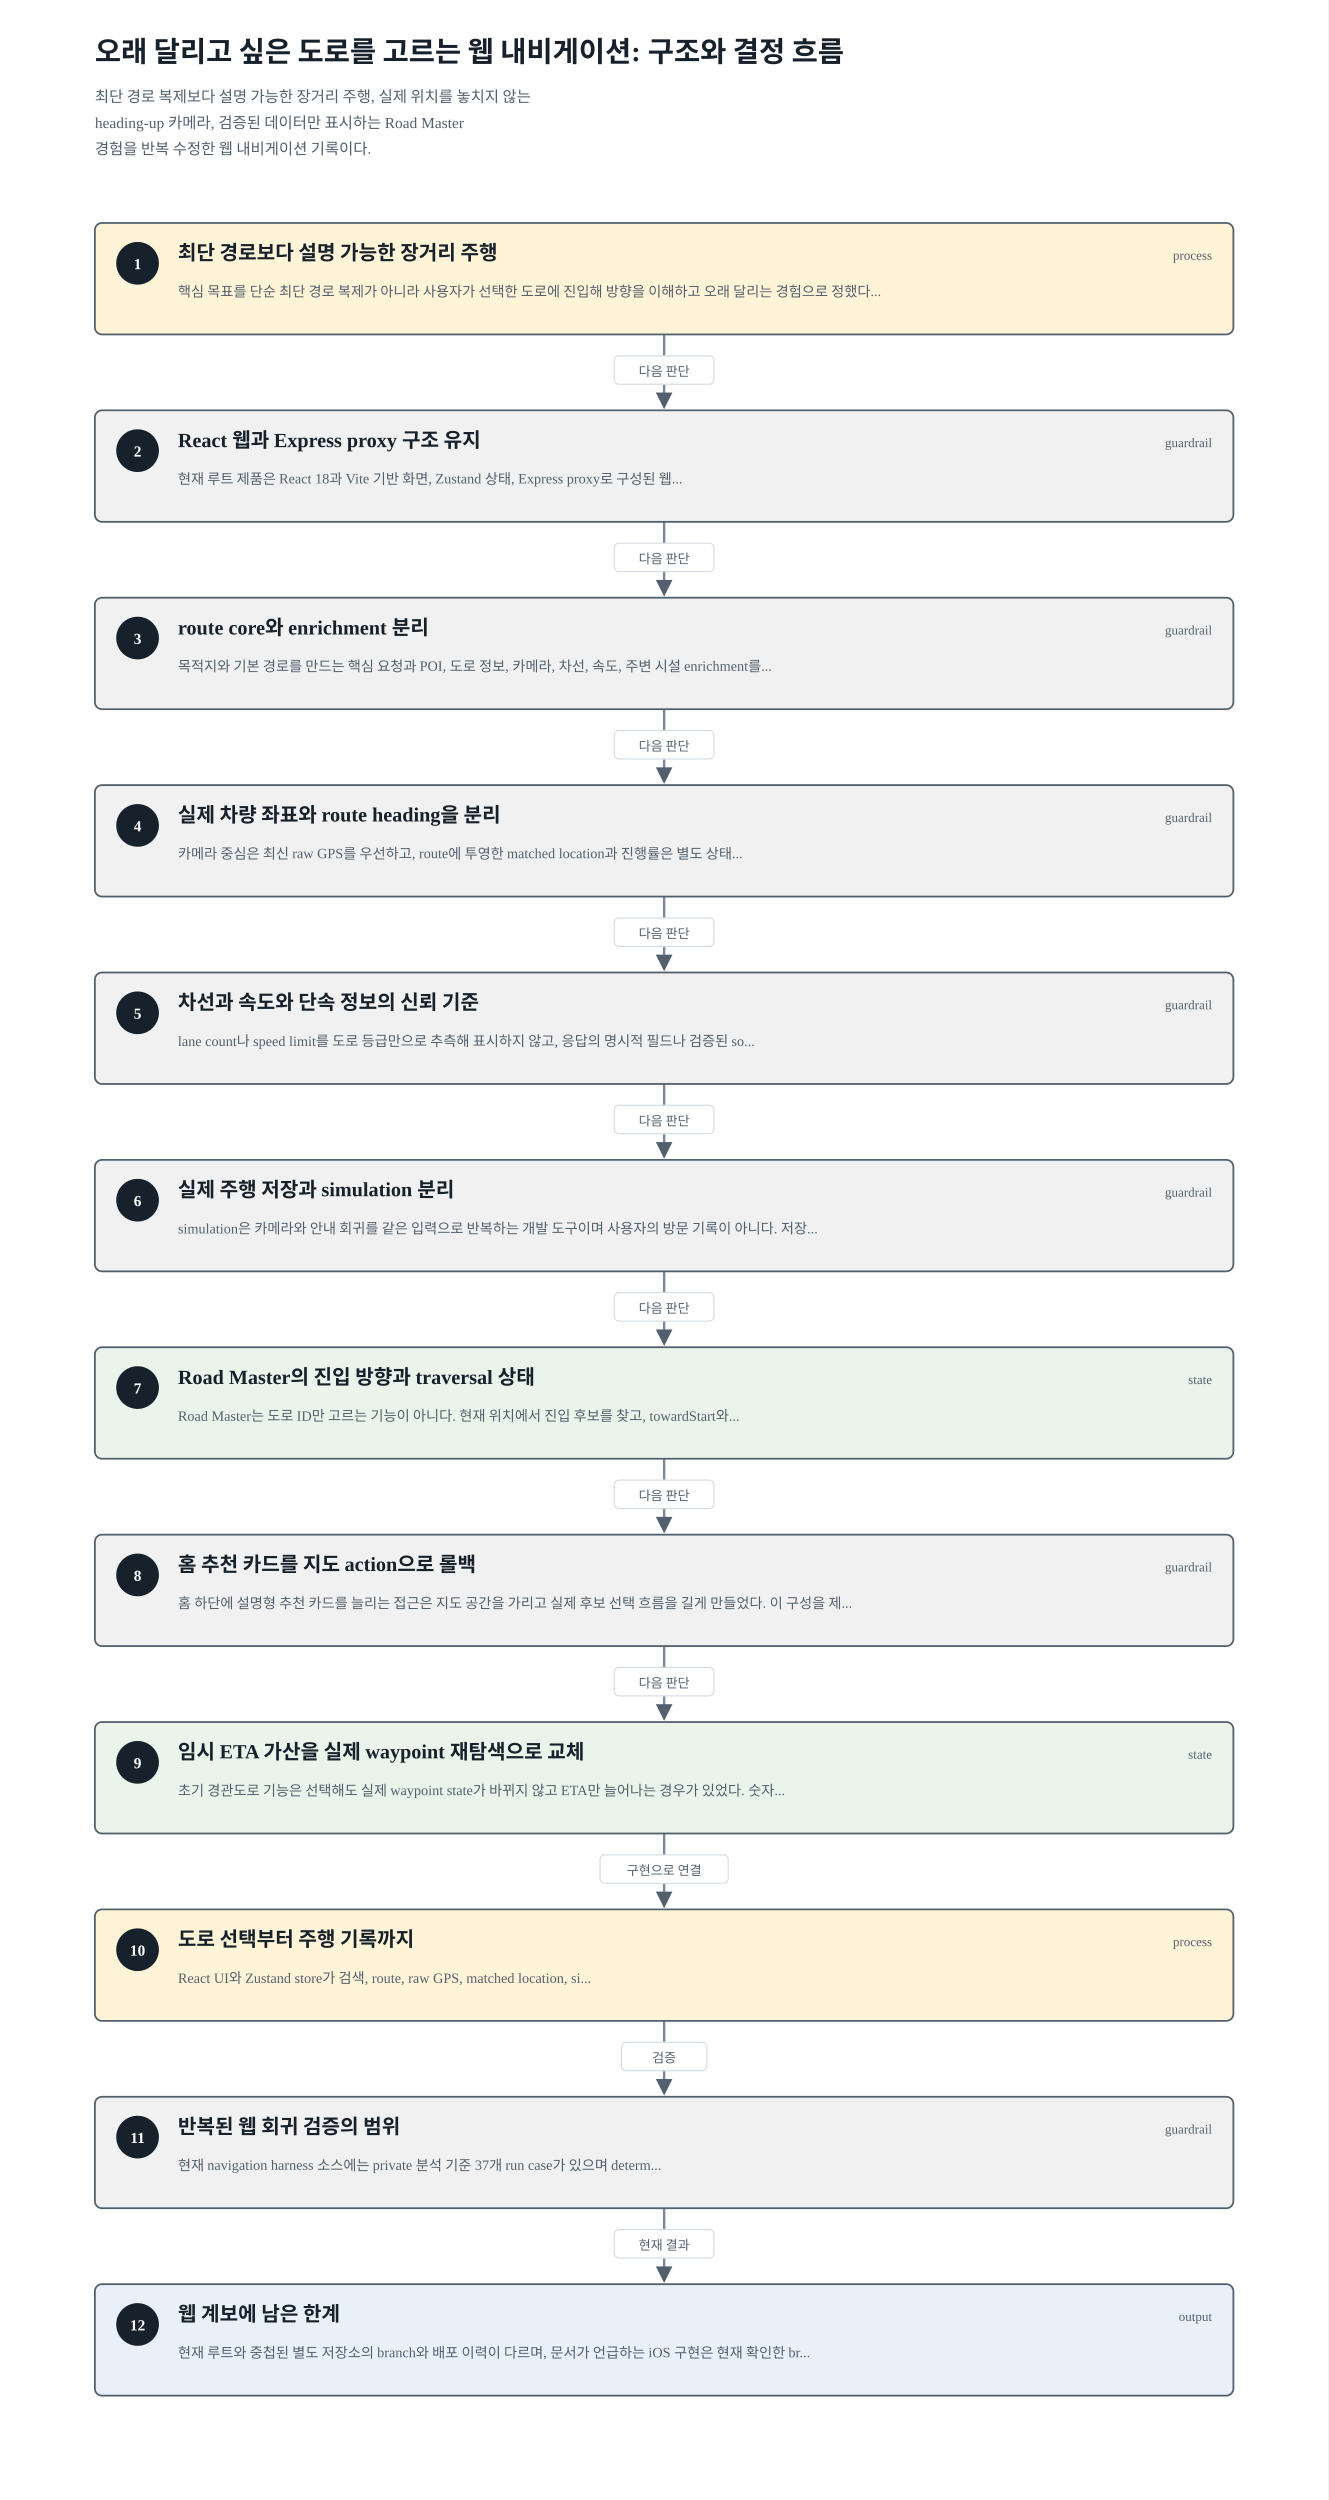
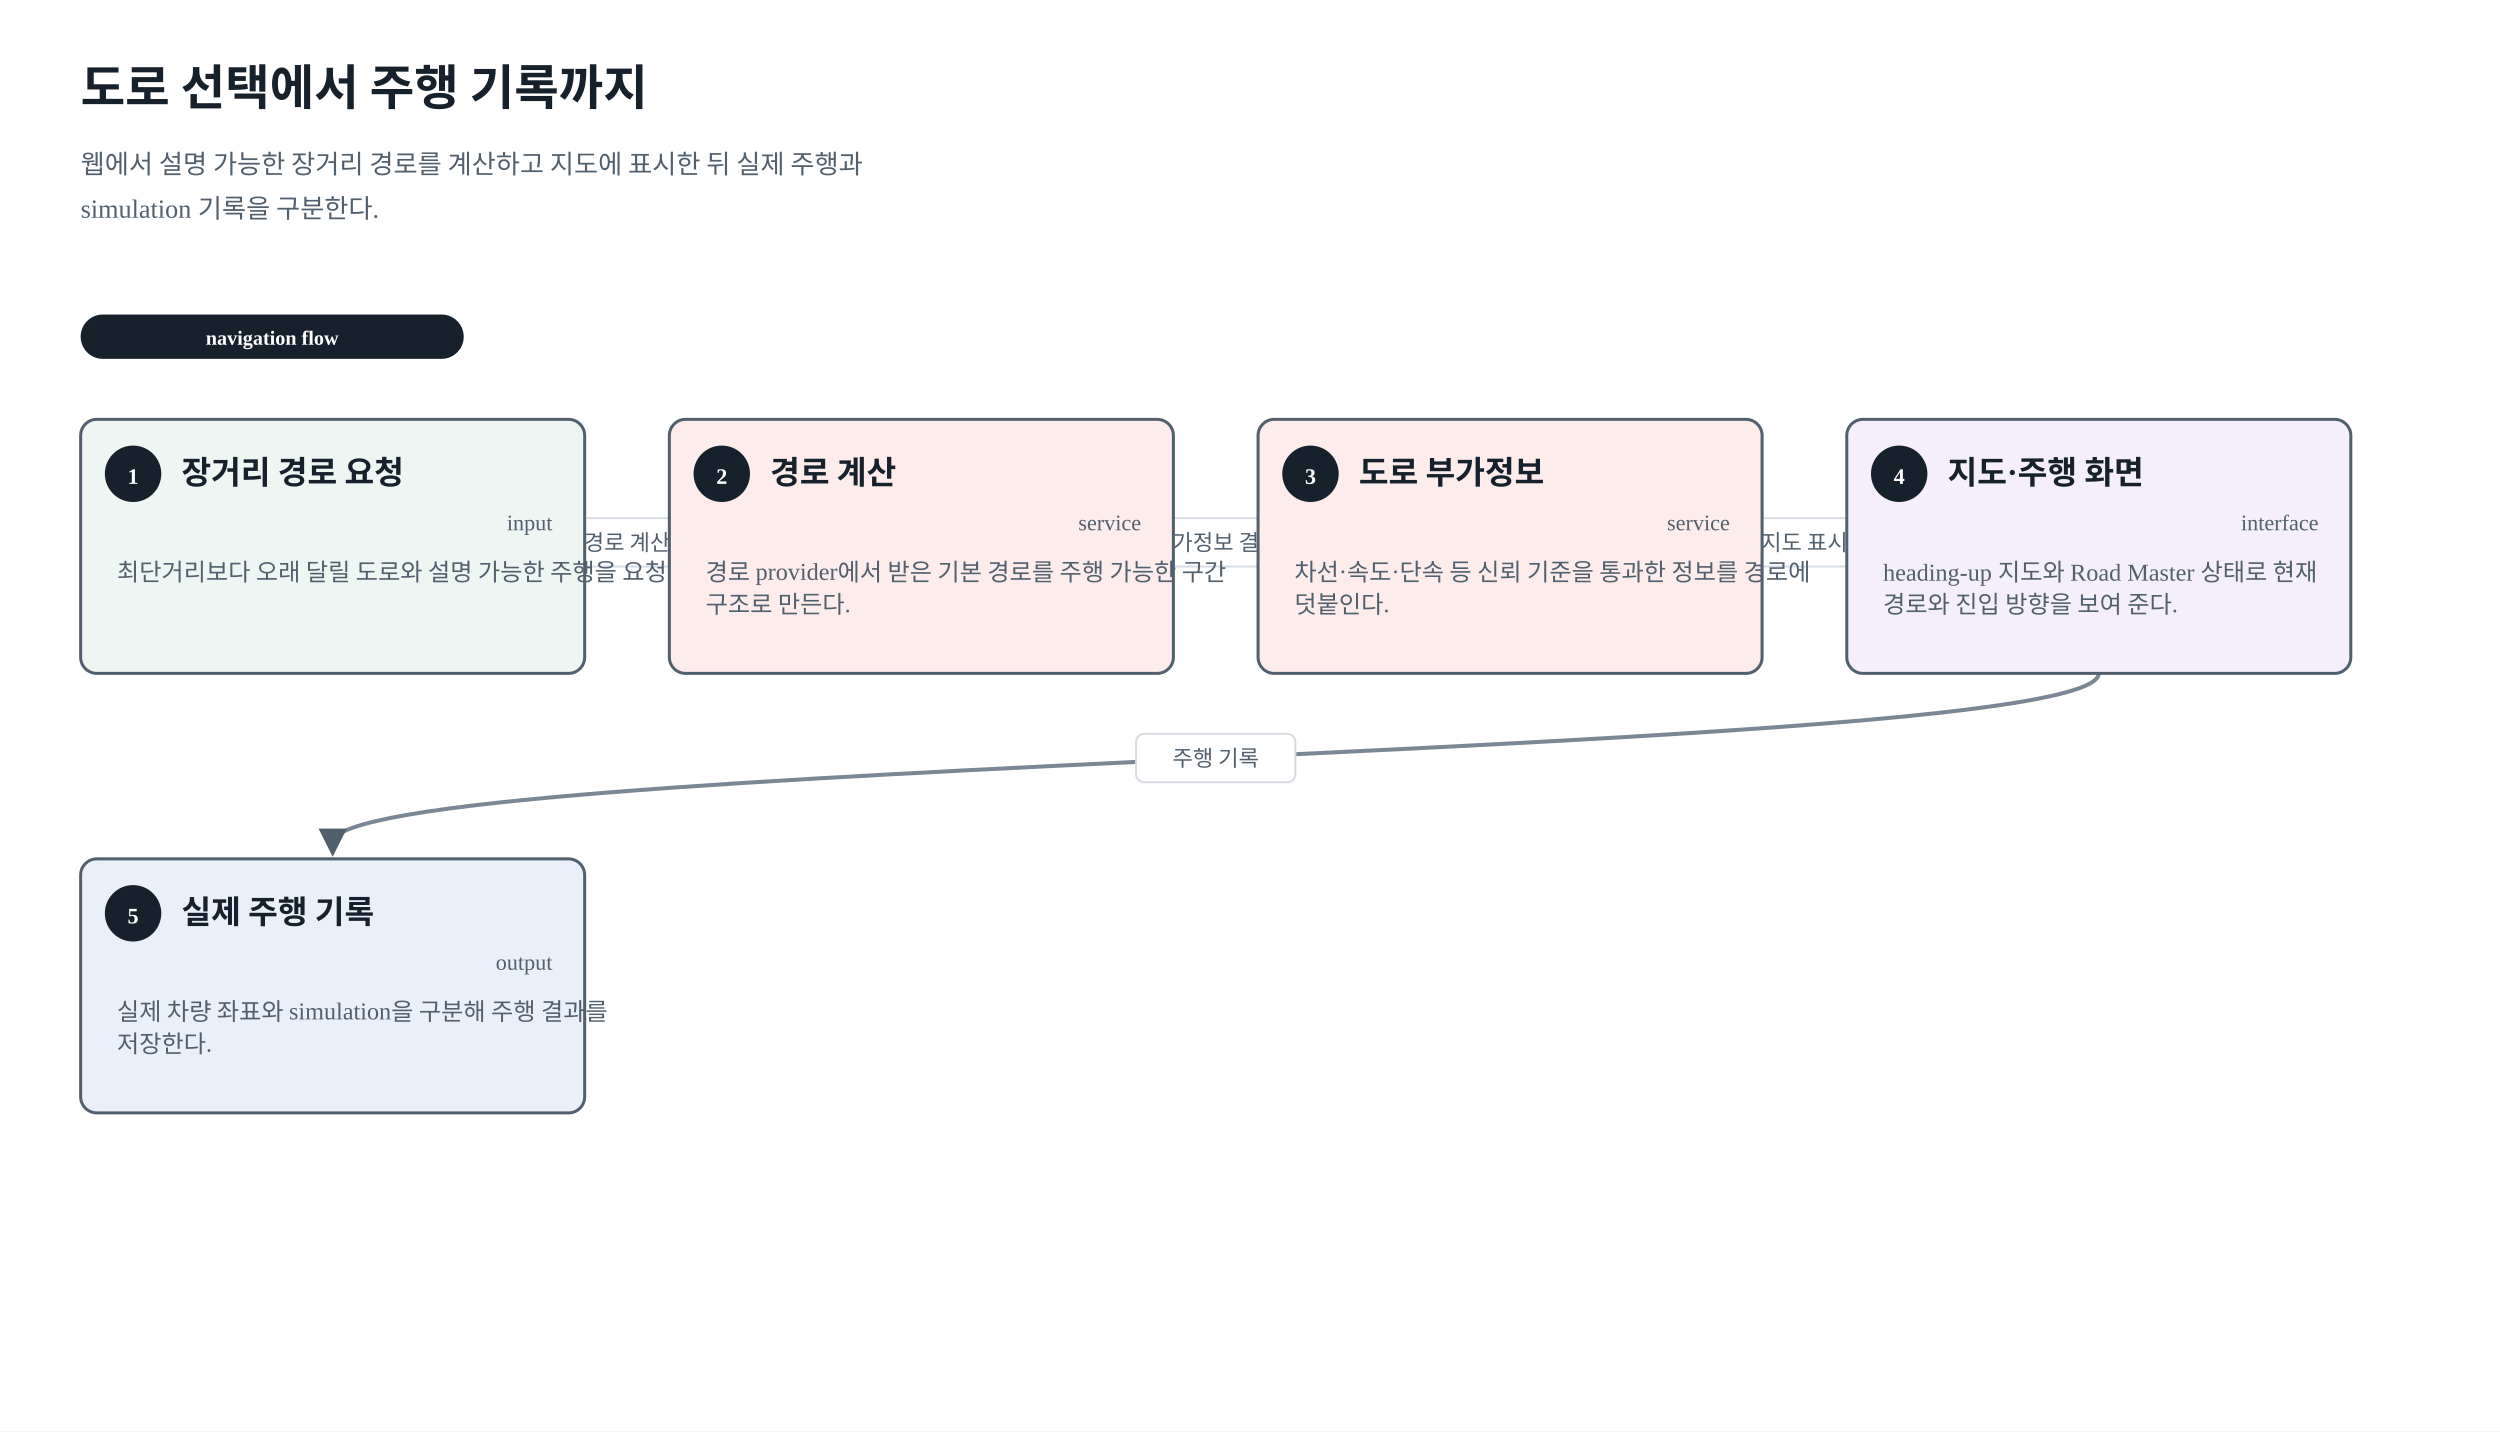
- <svg xmlns="http://www.w3.org/2000/svg" viewBox="0 0 1120 2108" role="img" aria-labelledby="system-map-title system-map-desc">
+ <svg xmlns="http://www.w3.org/2000/svg" viewBox="0 0 1240 710" role="img" aria-labelledby="system-map-title system-map-desc">
  <defs>
    <marker id="system-map-arrow" viewBox="0 0 10 10" refX="5" refY="5" markerWidth="7" markerHeight="7" orient="auto-start-reverse">
      <path d="M 0 0 L 10 5 L 0 10 z" fill="#52606d" />
    </marker>
  </defs>
-   <rect width="1120" height="2108" fill="#ffffff" />
+   <rect width="1240" height="710" fill="#ffffff" />
  <text fill="#17212b" font-size="24" font-weight="700">
-     <tspan x="80" y="52">오래 달리고 싶은 도로를 고르는 웹 내비게이션: 구조와 결정 흐름</tspan>
+     <tspan x="40" y="52">도로 선택에서 주행 기록까지</tspan>
  </text>
  <text fill="#52606d" font-size="13">
-     <tspan x="80" y="86">최단 경로 복제보다 설명 가능한 장거리 주행, 실제 위치를 놓치지 않는</tspan>
-     <tspan x="80" y="108">heading-up 카메라, 검증된 데이터만 표시하는 Road Master</tspan>
-     <tspan x="80" y="130">경험을 반복 수정한 웹 내비게이션 기록이다.</tspan>
+     <tspan x="40" y="86">웹에서 설명 가능한 장거리 경로를 계산하고 지도에 표시한 뒤 실제 주행과</tspan>
+     <tspan x="40" y="108">simulation 기록을 구분한다.</tspan>
  </text>
+   <rect x="40" y="156" width="190" height="22" rx="11" fill="#17212b" />
+   <text x="135" y="171" text-anchor="middle" fill="#ffffff" font-size="10" font-weight="700">navigation flow</text>
  <g data-flow="flow-01">
-     <path d="M 560 282 L 560 338" fill="none" stroke="#7b8794" stroke-width="2" marker-end="url(#system-map-arrow)" />
-     <rect x="518" y="300" width="84" height="24" rx="4" fill="#ffffff" stroke="#d6dce2" />
-     <text x="560" y="317" text-anchor="middle" fill="#52606d" font-size="11">다음 판단</text>
+     <path d="M 290 271 L 324 271" fill="none" stroke="#7b8794" stroke-width="2" marker-end="url(#system-map-arrow)" />
+     <rect x="271.5" y="257" width="79" height="24" rx="4" fill="#ffffff" stroke="#d6dce2" />
+     <text x="311" y="273" text-anchor="middle" fill="#52606d" font-size="11">경로 계산</text>
  </g>
  <g data-flow="flow-02">
-     <path d="M 560 440 L 560 496" fill="none" stroke="#7b8794" stroke-width="2" marker-end="url(#system-map-arrow)" />
-     <rect x="518" y="458" width="84" height="24" rx="4" fill="#ffffff" stroke="#d6dce2" />
-     <text x="560" y="475" text-anchor="middle" fill="#52606d" font-size="11">다음 판단</text>
+     <path d="M 582 271 L 616 271" fill="none" stroke="#7b8794" stroke-width="2" marker-end="url(#system-map-arrow)" />
+     <rect x="552.5" y="257" width="101" height="24" rx="4" fill="#ffffff" stroke="#d6dce2" />
+     <text x="603" y="273" text-anchor="middle" fill="#52606d" font-size="11">부가정보 결합</text>
  </g>
  <g data-flow="flow-03">
-     <path d="M 560 598 L 560 654" fill="none" stroke="#7b8794" stroke-width="2" marker-end="url(#system-map-arrow)" />
-     <rect x="518" y="616" width="84" height="24" rx="4" fill="#ffffff" stroke="#d6dce2" />
-     <text x="560" y="633" text-anchor="middle" fill="#52606d" font-size="11">다음 판단</text>
+     <path d="M 874 271 L 908 271" fill="none" stroke="#7b8794" stroke-width="2" marker-end="url(#system-map-arrow)" />
+     <rect x="855.5" y="257" width="79" height="24" rx="4" fill="#ffffff" stroke="#d6dce2" />
+     <text x="895" y="273" text-anchor="middle" fill="#52606d" font-size="11">지도 표시</text>
  </g>
  <g data-flow="flow-04">
-     <path d="M 560 756 L 560 812" fill="none" stroke="#7b8794" stroke-width="2" marker-end="url(#system-map-arrow)" />
-     <rect x="518" y="774" width="84" height="24" rx="4" fill="#ffffff" stroke="#d6dce2" />
-     <text x="560" y="791" text-anchor="middle" fill="#52606d" font-size="11">다음 판단</text>
+     <path d="M 1041 334 C 1041 376, 165 376, 165 418" fill="none" stroke="#7b8794" stroke-width="2" marker-end="url(#system-map-arrow)" />
+     <rect x="563.5" y="364" width="79" height="24" rx="4" fill="#ffffff" stroke="#d6dce2" />
+     <text x="603" y="380" text-anchor="middle" fill="#52606d" font-size="11">주행 기록</text>
  </g>
-   <g data-flow="flow-05">
-     <path d="M 560 914 L 560 970" fill="none" stroke="#7b8794" stroke-width="2" marker-end="url(#system-map-arrow)" />
-     <rect x="518" y="932" width="84" height="24" rx="4" fill="#ffffff" stroke="#d6dce2" />
-     <text x="560" y="949" text-anchor="middle" fill="#52606d" font-size="11">다음 판단</text>
+   <g data-node="route-request">
+     <rect x="40" y="208" width="250" height="126" rx="8" fill="#edf6f3" stroke="#52606d" stroke-width="1.5" />
+     <circle cx="66" cy="235" r="14" fill="#17212b" />
+     <text x="66" y="240" text-anchor="middle" fill="#ffffff" font-size="11" font-weight="700">1</text>
+     <text x="90" y="240" fill="#17212b" font-size="16" font-weight="700">장거리 경로 요청</text>
+     <text x="274" y="263" text-anchor="end" fill="#52606d" font-size="11">input</text>
+     <text x="58" y="286" fill="#52606d" font-size="12">
+       <tspan x="58" y="288">최단거리보다 오래 달릴 도로와 설명 가능한 주행을 요청한다.</tspan>
+     </text>
  </g>
-   <g data-flow="flow-06">
-     <path d="M 560 1072 L 560 1128" fill="none" stroke="#7b8794" stroke-width="2" marker-end="url(#system-map-arrow)" />
-     <rect x="518" y="1090" width="84" height="24" rx="4" fill="#ffffff" stroke="#d6dce2" />
-     <text x="560" y="1107" text-anchor="middle" fill="#52606d" font-size="11">다음 판단</text>
+   <g data-node="route-core">
+     <rect x="332" y="208" width="250" height="126" rx="8" fill="#fceceb" stroke="#52606d" stroke-width="1.5" />
+     <circle cx="358" cy="235" r="14" fill="#17212b" />
+     <text x="358" y="240" text-anchor="middle" fill="#ffffff" font-size="11" font-weight="700">2</text>
+     <text x="382" y="240" fill="#17212b" font-size="16" font-weight="700">경로 계산</text>
+     <text x="566" y="263" text-anchor="end" fill="#52606d" font-size="11">service</text>
+     <text x="350" y="286" fill="#52606d" font-size="12">
+       <tspan x="350" y="288">경로 provider에서 받은 기본 경로를 주행 가능한 구간</tspan>
+       <tspan x="350" y="304">구조로 만든다.</tspan>
+     </text>
  </g>
-   <g data-flow="flow-07">
-     <path d="M 560 1230 L 560 1286" fill="none" stroke="#7b8794" stroke-width="2" marker-end="url(#system-map-arrow)" />
-     <rect x="518" y="1248" width="84" height="24" rx="4" fill="#ffffff" stroke="#d6dce2" />
-     <text x="560" y="1265" text-anchor="middle" fill="#52606d" font-size="11">다음 판단</text>
+   <g data-node="road-enrichment">
+     <rect x="624" y="208" width="250" height="126" rx="8" fill="#fceceb" stroke="#52606d" stroke-width="1.5" />
+     <circle cx="650" cy="235" r="14" fill="#17212b" />
+     <text x="650" y="240" text-anchor="middle" fill="#ffffff" font-size="11" font-weight="700">3</text>
+     <text x="674" y="240" fill="#17212b" font-size="16" font-weight="700">도로 부가정보</text>
+     <text x="858" y="263" text-anchor="end" fill="#52606d" font-size="11">service</text>
+     <text x="642" y="286" fill="#52606d" font-size="12">
+       <tspan x="642" y="288">차선·속도·단속 등 신뢰 기준을 통과한 정보를 경로에</tspan>
+       <tspan x="642" y="304">덧붙인다.</tspan>
+     </text>
  </g>
-   <g data-flow="flow-08">
-     <path d="M 560 1388 L 560 1444" fill="none" stroke="#7b8794" stroke-width="2" marker-end="url(#system-map-arrow)" />
-     <rect x="518" y="1406" width="84" height="24" rx="4" fill="#ffffff" stroke="#d6dce2" />
-     <text x="560" y="1423" text-anchor="middle" fill="#52606d" font-size="11">다음 판단</text>
+   <g data-node="map-driving-ui">
+     <rect x="916" y="208" width="250" height="126" rx="8" fill="#f4effa" stroke="#52606d" stroke-width="1.5" />
+     <circle cx="942" cy="235" r="14" fill="#17212b" />
+     <text x="942" y="240" text-anchor="middle" fill="#ffffff" font-size="11" font-weight="700">4</text>
+     <text x="966" y="240" fill="#17212b" font-size="16" font-weight="700">지도·주행 화면</text>
+     <text x="1150" y="263" text-anchor="end" fill="#52606d" font-size="11">interface</text>
+     <text x="934" y="286" fill="#52606d" font-size="12">
+       <tspan x="934" y="288">heading-up 지도와 Road Master 상태로 현재</tspan>
+       <tspan x="934" y="304">경로와 진입 방향을 보여 준다.</tspan>
+     </text>
  </g>
-   <g data-flow="flow-09">
-     <path d="M 560 1546 L 560 1602" fill="none" stroke="#7b8794" stroke-width="2" marker-end="url(#system-map-arrow)" />
-     <rect x="506" y="1564" width="108" height="24" rx="4" fill="#ffffff" stroke="#d6dce2" />
-     <text x="560" y="1581" text-anchor="middle" fill="#52606d" font-size="11">구현으로 연결</text>
-   </g>
-   <g data-flow="flow-10">
-     <path d="M 560 1704 L 560 1760" fill="none" stroke="#7b8794" stroke-width="2" marker-end="url(#system-map-arrow)" />
-     <rect x="524" y="1722" width="72" height="24" rx="4" fill="#ffffff" stroke="#d6dce2" />
-     <text x="560" y="1739" text-anchor="middle" fill="#52606d" font-size="11">검증</text>
-   </g>
-   <g data-flow="flow-11">
-     <path d="M 560 1862 L 560 1918" fill="none" stroke="#7b8794" stroke-width="2" marker-end="url(#system-map-arrow)" />
-     <rect x="518" y="1880" width="84" height="24" rx="4" fill="#ffffff" stroke="#d6dce2" />
-     <text x="560" y="1897" text-anchor="middle" fill="#52606d" font-size="11">현재 결과</text>
-   </g>
-   <g data-node="explainable-long-drive">
-     <rect x="80" y="188" width="960" height="94" rx="6" fill="#fff4d8" stroke="#52606d" stroke-width="1.5" />
-     <circle cx="116" cy="222" r="18" fill="#17212b" />
-     <text x="116" y="227" text-anchor="middle" fill="#ffffff" font-size="13" font-weight="700">1</text>
-     <text x="150" y="219" fill="#17212b" font-size="17" font-weight="700">최단 경로보다 설명 가능한 장거리 주행</text>
-     <text x="1022" y="219" text-anchor="end" fill="#52606d" font-size="11">process</text>
-     <text x="150" y="250" fill="#52606d" font-size="12">핵심 목표를 단순 최단 경로 복제가 아니라 사용자가 선택한 도로에 진입해 방향을 이해하고 오래 달리는 경험으로 정했다...</text>
-   </g>
-   <g data-node="web-proxy-architecture">
-     <rect x="80" y="346" width="960" height="94" rx="6" fill="#f1f1f1" stroke="#52606d" stroke-width="1.5" />
-     <circle cx="116" cy="380" r="18" fill="#17212b" />
-     <text x="116" y="385" text-anchor="middle" fill="#ffffff" font-size="13" font-weight="700">2</text>
-     <text x="150" y="377" fill="#17212b" font-size="17" font-weight="700">React 웹과 Express proxy 구조 유지</text>
-     <text x="1022" y="377" text-anchor="end" fill="#52606d" font-size="11">guardrail</text>
-     <text x="150" y="408" fill="#52606d" font-size="12">현재 루트 제품은 React 18과 Vite 기반 화면, Zustand 상태, Express proxy로 구성된 웹...</text>
-   </g>
-   <g data-node="core-enrichment-split">
-     <rect x="80" y="504" width="960" height="94" rx="6" fill="#f1f1f1" stroke="#52606d" stroke-width="1.5" />
-     <circle cx="116" cy="538" r="18" fill="#17212b" />
-     <text x="116" y="543" text-anchor="middle" fill="#ffffff" font-size="13" font-weight="700">3</text>
-     <text x="150" y="535" fill="#17212b" font-size="17" font-weight="700">route core와 enrichment 분리</text>
-     <text x="1022" y="535" text-anchor="end" fill="#52606d" font-size="11">guardrail</text>
-     <text x="150" y="566" fill="#52606d" font-size="12">목적지와 기본 경로를 만드는 핵심 요청과 POI, 도로 정보, 카메라, 차선, 속도, 주변 시설 enrichment를...</text>
-   </g>
-   <g data-node="heading-up-camera">
-     <rect x="80" y="662" width="960" height="94" rx="6" fill="#f1f1f1" stroke="#52606d" stroke-width="1.5" />
-     <circle cx="116" cy="696" r="18" fill="#17212b" />
-     <text x="116" y="701" text-anchor="middle" fill="#ffffff" font-size="13" font-weight="700">4</text>
-     <text x="150" y="693" fill="#17212b" font-size="17" font-weight="700">실제 차량 좌표와 route heading을 분리</text>
-     <text x="1022" y="693" text-anchor="end" fill="#52606d" font-size="11">guardrail</text>
-     <text x="150" y="724" fill="#52606d" font-size="12">카메라 중심은 최신 raw GPS를 우선하고, route에 투영한 matched location과 진행률은 별도 상태...</text>
-   </g>
-   <g data-node="trusted-driving-data">
-     <rect x="80" y="820" width="960" height="94" rx="6" fill="#f1f1f1" stroke="#52606d" stroke-width="1.5" />
-     <circle cx="116" cy="854" r="18" fill="#17212b" />
-     <text x="116" y="859" text-anchor="middle" fill="#ffffff" font-size="13" font-weight="700">5</text>
-     <text x="150" y="851" fill="#17212b" font-size="17" font-weight="700">차선과 속도와 단속 정보의 신뢰 기준</text>
-     <text x="1022" y="851" text-anchor="end" fill="#52606d" font-size="11">guardrail</text>
-     <text x="150" y="882" fill="#52606d" font-size="12">lane count나 speed limit를 도로 등급만으로 추측해 표시하지 않고, 응답의 명시적 필드나 검증된 so...</text>
-   </g>
-   <g data-node="actual-drive-persistence">
-     <rect x="80" y="978" width="960" height="94" rx="6" fill="#f1f1f1" stroke="#52606d" stroke-width="1.5" />
-     <circle cx="116" cy="1012" r="18" fill="#17212b" />
-     <text x="116" y="1017" text-anchor="middle" fill="#ffffff" font-size="13" font-weight="700">6</text>
-     <text x="150" y="1009" fill="#17212b" font-size="17" font-weight="700">실제 주행 저장과 simulation 분리</text>
-     <text x="1022" y="1009" text-anchor="end" fill="#52606d" font-size="11">guardrail</text>
-     <text x="150" y="1040" fill="#52606d" font-size="12">simulation은 카메라와 안내 회귀를 같은 입력으로 반복하는 개발 도구이며 사용자의 방문 기록이 아니다. 저장...</text>
-   </g>
-   <g data-node="road-traversal-session">
-     <rect x="80" y="1136" width="960" height="94" rx="6" fill="#eaf4ea" stroke="#52606d" stroke-width="1.5" />
-     <circle cx="116" cy="1170" r="18" fill="#17212b" />
-     <text x="116" y="1175" text-anchor="middle" fill="#ffffff" font-size="13" font-weight="700">7</text>
-     <text x="150" y="1167" fill="#17212b" font-size="17" font-weight="700">Road Master의 진입 방향과 traversal 상태</text>
-     <text x="1022" y="1167" text-anchor="end" fill="#52606d" font-size="11">state</text>
-     <text x="150" y="1198" fill="#52606d" font-size="12">Road Master는 도로 ID만 고르는 기능이 아니다. 현재 위치에서 진입 후보를 찾고, towardStart와...</text>
-   </g>
-   <g data-node="rollback-home-cards">
-     <rect x="80" y="1294" width="960" height="94" rx="6" fill="#f1f1f1" stroke="#52606d" stroke-width="1.5" />
-     <circle cx="116" cy="1328" r="18" fill="#17212b" />
-     <text x="116" y="1333" text-anchor="middle" fill="#ffffff" font-size="13" font-weight="700">8</text>
-     <text x="150" y="1325" fill="#17212b" font-size="17" font-weight="700">홈 추천 카드를 지도 action으로 롤백</text>
-     <text x="1022" y="1325" text-anchor="end" fill="#52606d" font-size="11">guardrail</text>
-     <text x="150" y="1356" fill="#52606d" font-size="12">홈 하단에 설명형 추천 카드를 늘리는 접근은 지도 공간을 가리고 실제 후보 선택 흐름을 길게 만들었다. 이 구성을 제...</text>
-   </g>
-   <g data-node="rollback-fake-scenic-eta">
-     <rect x="80" y="1452" width="960" height="94" rx="6" fill="#eaf4ea" stroke="#52606d" stroke-width="1.5" />
-     <circle cx="116" cy="1486" r="18" fill="#17212b" />
-     <text x="116" y="1491" text-anchor="middle" fill="#ffffff" font-size="13" font-weight="700">9</text>
-     <text x="150" y="1483" fill="#17212b" font-size="17" font-weight="700">임시 ETA 가산을 실제 waypoint 재탐색으로 교체</text>
-     <text x="1022" y="1483" text-anchor="end" fill="#52606d" font-size="11">state</text>
-     <text x="150" y="1514" fill="#52606d" font-size="12">초기 경관도로 기능은 선택해도 실제 waypoint state가 바뀌지 않고 ETA만 늘어나는 경우가 있었다. 숫자...</text>
-   </g>
-   <g data-node="implementation-flow">
-     <rect x="80" y="1610" width="960" height="94" rx="6" fill="#fff4d8" stroke="#52606d" stroke-width="1.5" />
-     <circle cx="116" cy="1644" r="18" fill="#17212b" />
-     <text x="116" y="1649" text-anchor="middle" fill="#ffffff" font-size="13" font-weight="700">10</text>
-     <text x="150" y="1641" fill="#17212b" font-size="17" font-weight="700">도로 선택부터 주행 기록까지</text>
-     <text x="1022" y="1641" text-anchor="end" fill="#52606d" font-size="11">process</text>
-     <text x="150" y="1672" fill="#52606d" font-size="12">React UI와 Zustand store가 검색, route, raw GPS, matched location, si...</text>
-   </g>
-   <g data-node="validation">
-     <rect x="80" y="1768" width="960" height="94" rx="6" fill="#f1f1f1" stroke="#52606d" stroke-width="1.5" />
-     <circle cx="116" cy="1802" r="18" fill="#17212b" />
-     <text x="116" y="1807" text-anchor="middle" fill="#ffffff" font-size="13" font-weight="700">11</text>
-     <text x="150" y="1799" fill="#17212b" font-size="17" font-weight="700">반복된 웹 회귀 검증의 범위</text>
-     <text x="1022" y="1799" text-anchor="end" fill="#52606d" font-size="11">guardrail</text>
-     <text x="150" y="1830" fill="#52606d" font-size="12">현재 navigation harness 소스에는 private 분석 기준 37개 run case가 있으며 determ...</text>
-   </g>
-   <g data-node="limitations">
-     <rect x="80" y="1926" width="960" height="94" rx="6" fill="#eaf0fa" stroke="#52606d" stroke-width="1.5" />
-     <circle cx="116" cy="1960" r="18" fill="#17212b" />
-     <text x="116" y="1965" text-anchor="middle" fill="#ffffff" font-size="13" font-weight="700">12</text>
-     <text x="150" y="1957" fill="#17212b" font-size="17" font-weight="700">웹 계보에 남은 한계</text>
-     <text x="1022" y="1957" text-anchor="end" fill="#52606d" font-size="11">output</text>
-     <text x="150" y="1988" fill="#52606d" font-size="12">현재 루트와 중첩된 별도 저장소의 branch와 배포 이력이 다르며, 문서가 언급하는 iOS 구현은 현재 확인한 br...</text>
+   <g data-node="drive-record">
+     <rect x="40" y="426" width="250" height="126" rx="8" fill="#eaf0fa" stroke="#52606d" stroke-width="1.5" />
+     <circle cx="66" cy="453" r="14" fill="#17212b" />
+     <text x="66" y="458" text-anchor="middle" fill="#ffffff" font-size="11" font-weight="700">5</text>
+     <text x="90" y="458" fill="#17212b" font-size="16" font-weight="700">실제 주행 기록</text>
+     <text x="274" y="481" text-anchor="end" fill="#52606d" font-size="11">output</text>
+     <text x="58" y="504" fill="#52606d" font-size="12">
+       <tspan x="58" y="506">실제 차량 좌표와 simulation을 구분해 주행 결과를</tspan>
+       <tspan x="58" y="522">저장한다.</tspan>
+     </text>
  </g>
</svg>
